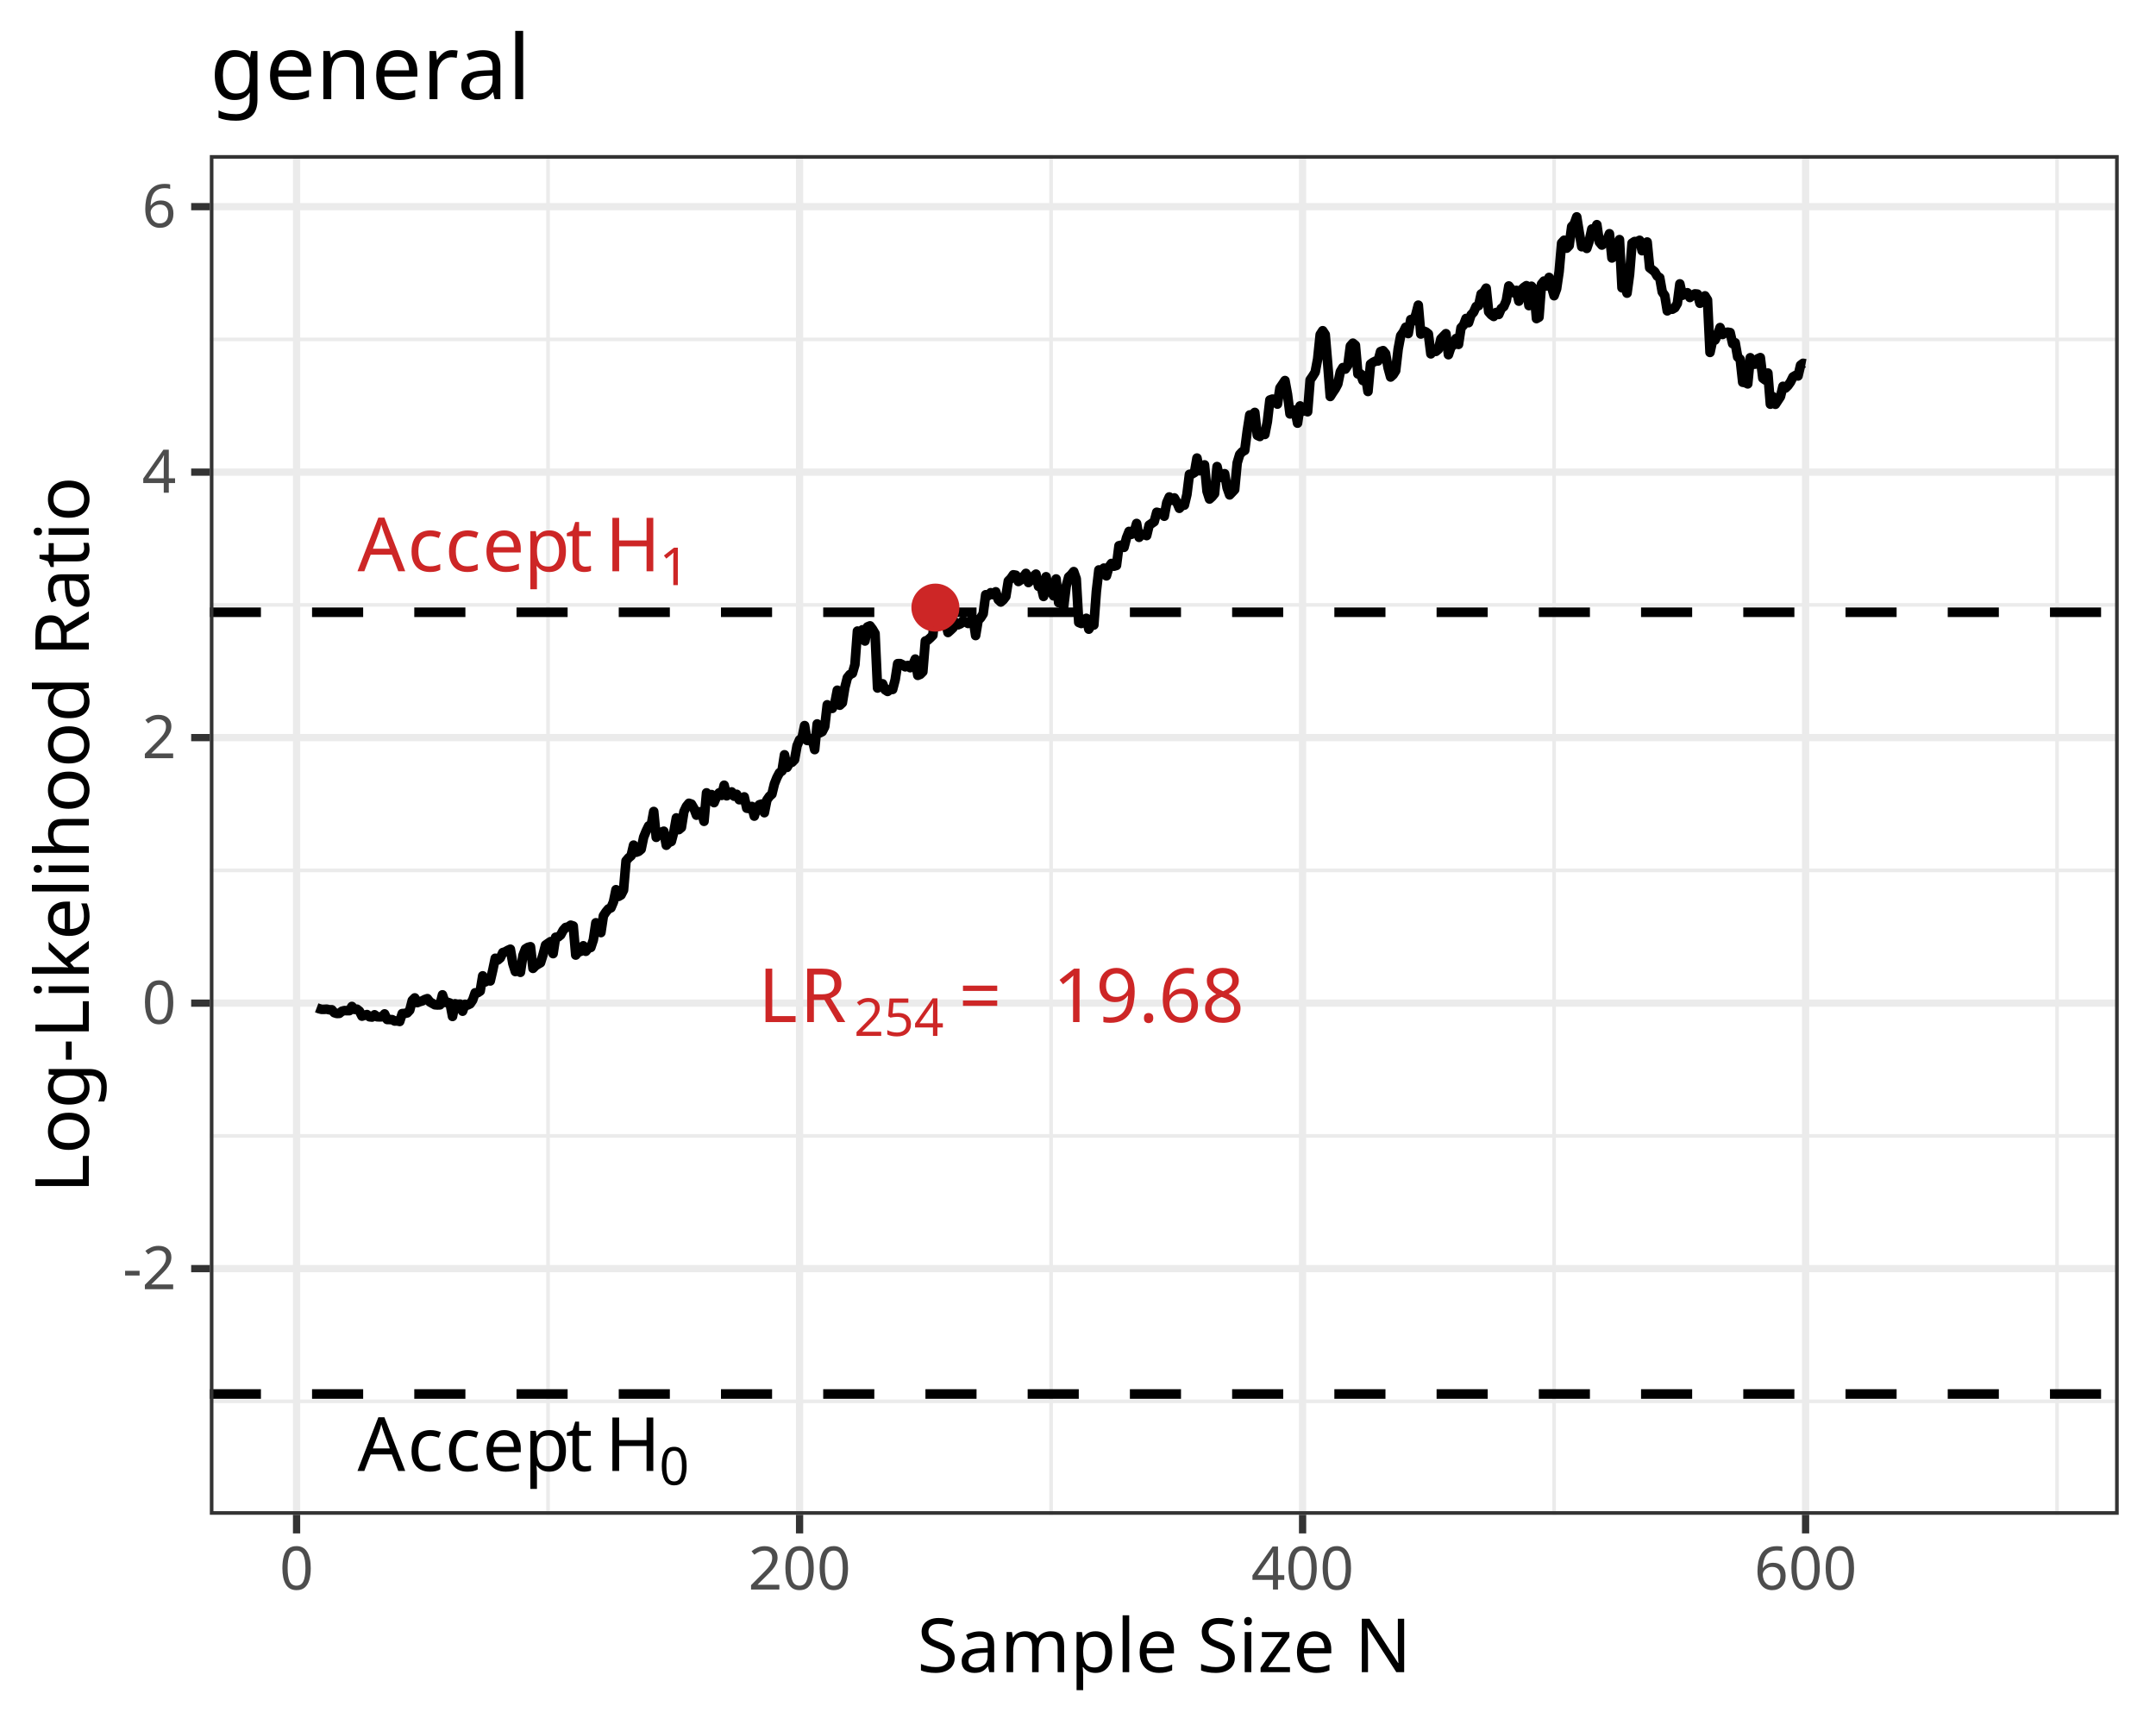
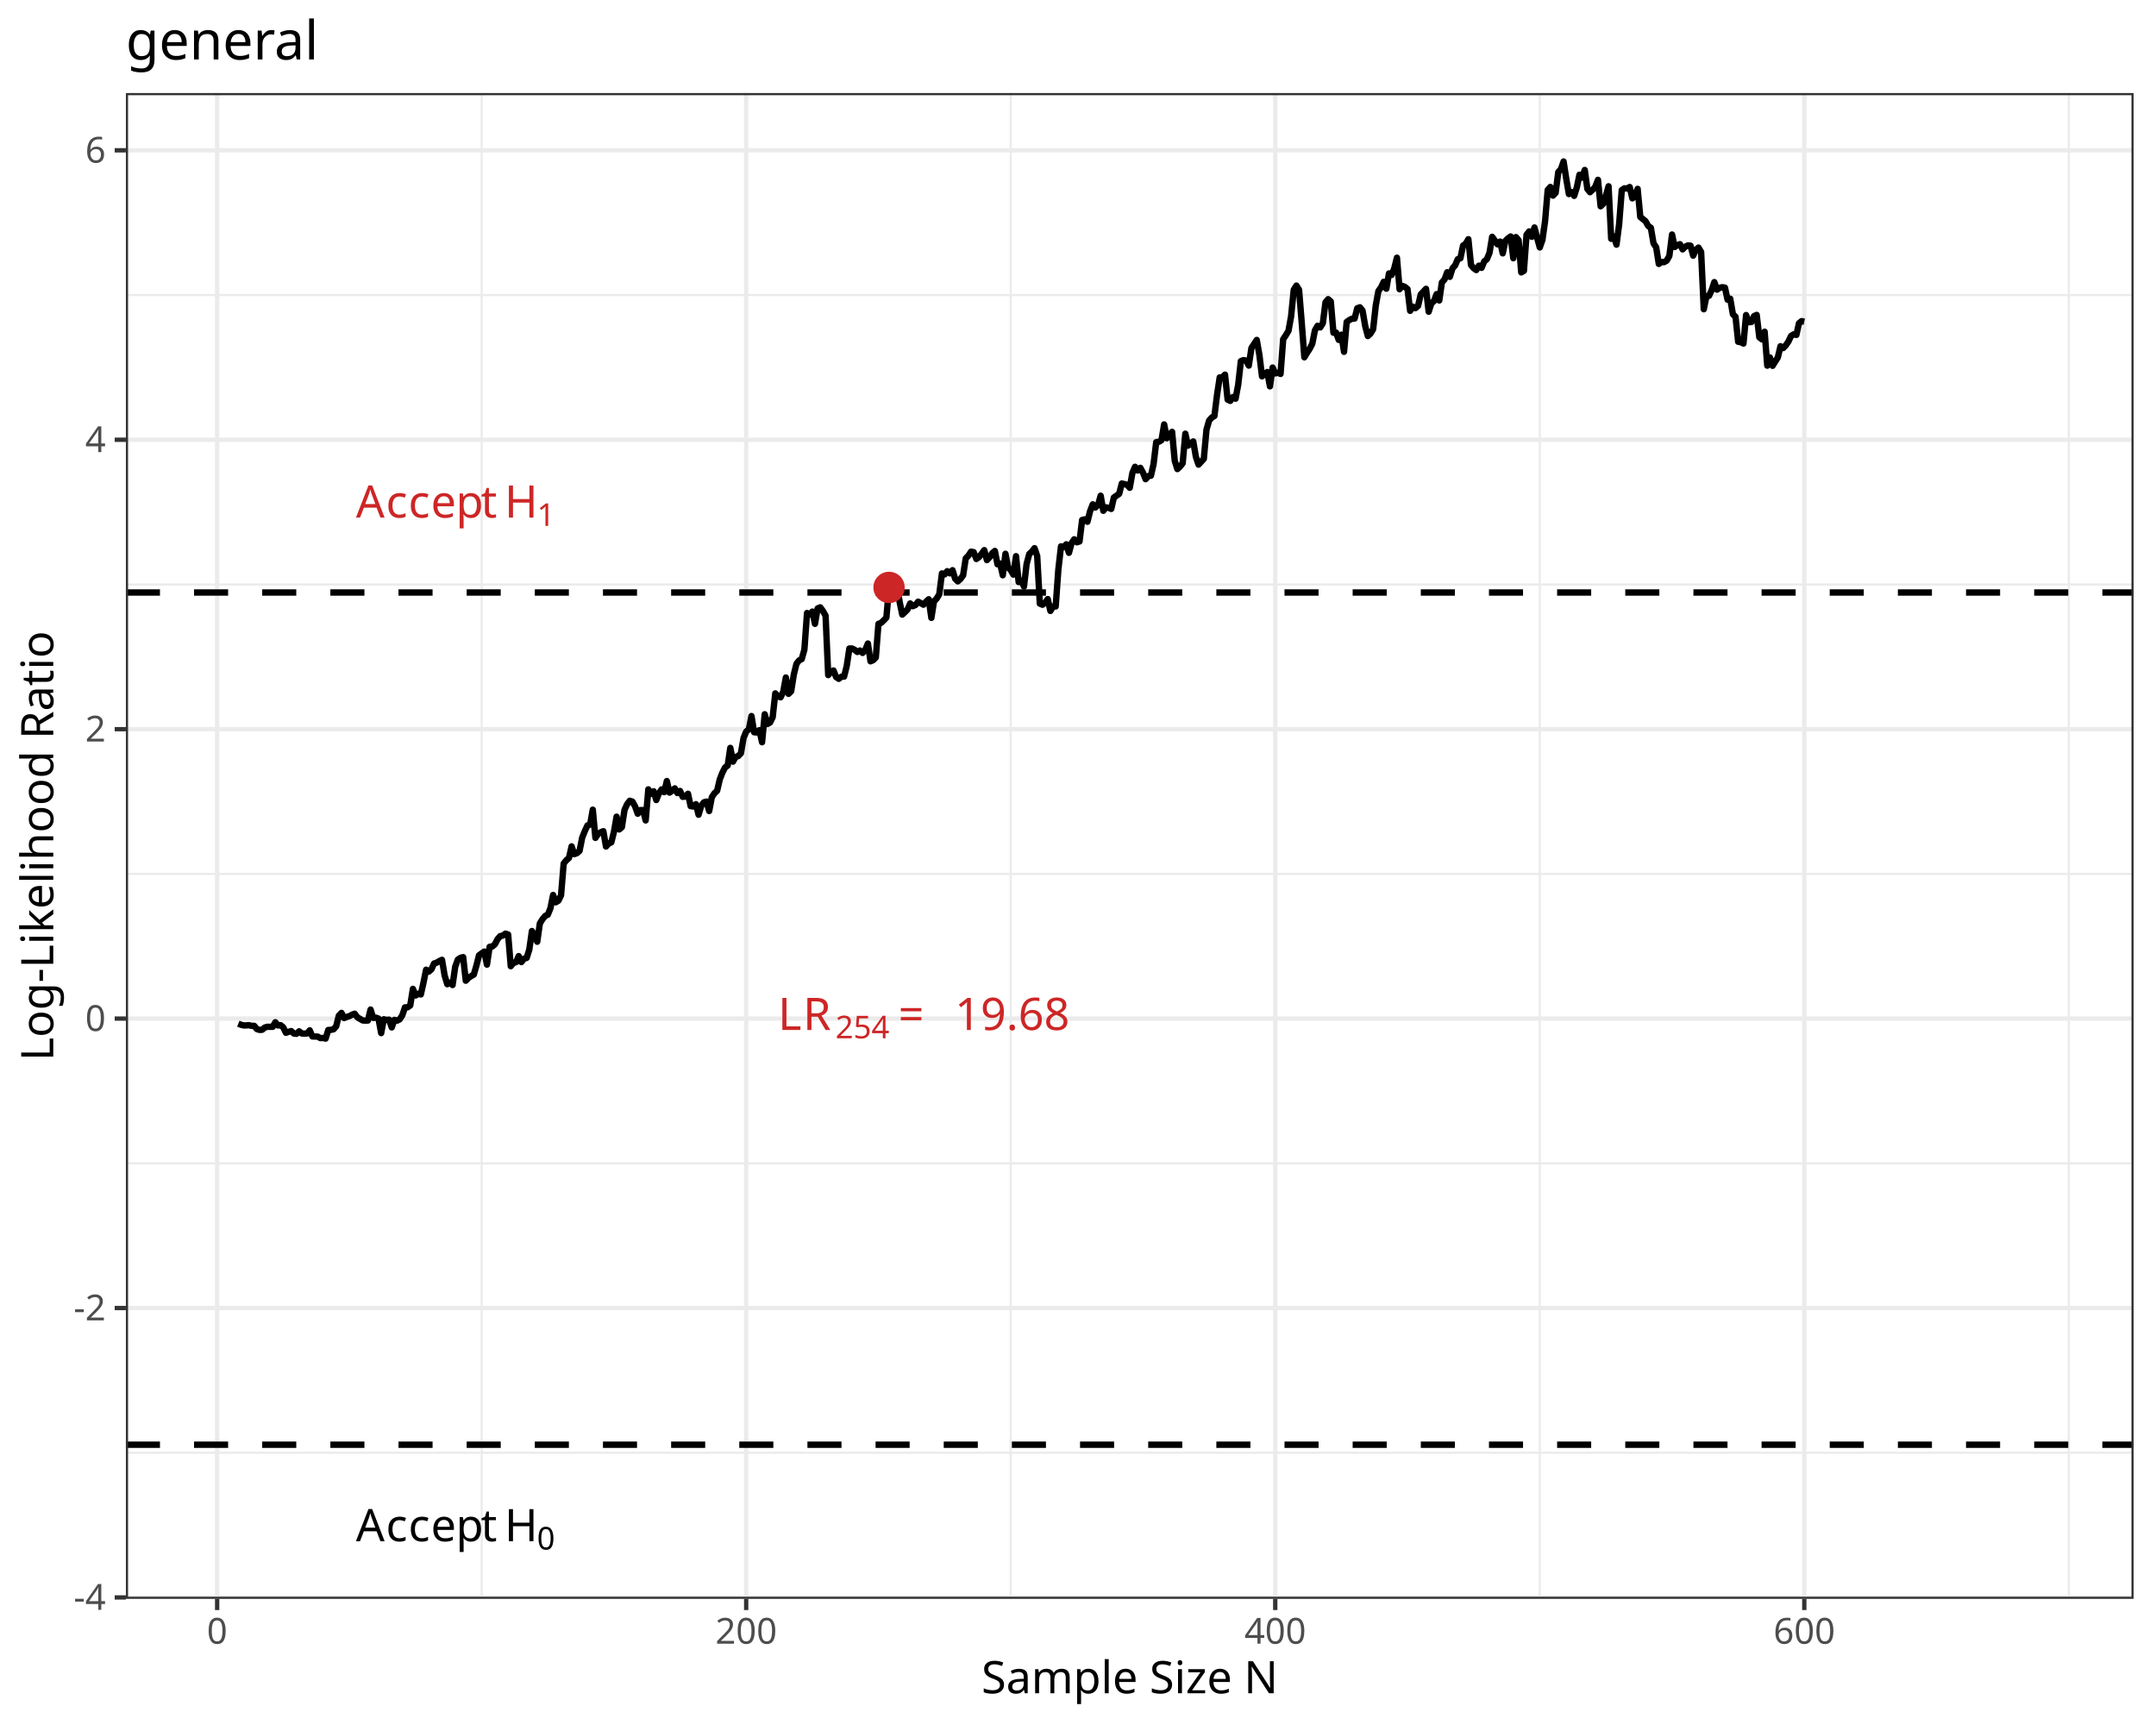
<svg xmlns="http://www.w3.org/2000/svg" class="svglite" data-engine-version="2.0" width="720.00pt" height="576.00pt" viewBox="0 0 720.00 576.00">
  <defs>
    <style type="text/css">
    .svglite line, .svglite polyline, .svglite polygon, .svglite path, .svglite rect, .svglite circle {
      fill: none;
      stroke: #000000;
      stroke-linecap: round;
      stroke-linejoin: round;
      stroke-miterlimit: 10.00;
    }
  </style>
  </defs>
  <rect width="100%" height="100%" style="stroke: none; fill: #FFFFFF;" />
  <defs>
    <clipPath id="cpMC4wMHw3MjAuMDB8MC4wMHw1NzYuMDA=">
      <rect x="0.00" y="0.00" width="720.00" height="576.00" />
    </clipPath>
  </defs>
  <g clip-path="url(#cpMC4wMHw3MjAuMDB8MC4wMHw1NzYuMDA=)">
-     <rect x="0.00" y="0.00" width="720.00" height="576.00" style="stroke-width: 2.42; stroke: #FFFFFF; fill: #FFFFFF;" />
+     <rect x="-0" y="0.00" width="720.00" height="576.00" style="stroke-width: 1.45; stroke: #FFFFFF; fill: #FFFFFF;" />
  </g>
  <defs>
-     <clipPath id="cpNzAuMDd8NzA3LjU1fDUxLjc4fDUwNS44MA==">
-       <rect x="70.07" y="51.78" width="637.48" height="454.02" />
+     <clipPath id="cpNDIuMDR8NzEyLjUzfDMxLjA3fDUzMy44OA==">
+       <rect x="42.04" y="31.07" width="670.49" height="502.81" />
    </clipPath>
  </defs>
-   <g clip-path="url(#cpNzAuMDd8NzA3LjU1fDUxLjc4fDUwNS44MA==)">
-     <rect x="70.07" y="51.78" width="637.48" height="454.02" style="stroke-width: 2.42; stroke: none; fill: #FFFFFF;" />
-     <polyline points="70.07,467.94 707.55,467.94 " style="stroke-width: 1.21; stroke: #EBEBEB; stroke-linecap: butt;" />
-     <polyline points="70.07,379.28 707.55,379.28 " style="stroke-width: 1.21; stroke: #EBEBEB; stroke-linecap: butt;" />
-     <polyline points="70.07,290.63 707.55,290.63 " style="stroke-width: 1.21; stroke: #EBEBEB; stroke-linecap: butt;" />
-     <polyline points="70.07,201.98 707.55,201.98 " style="stroke-width: 1.21; stroke: #EBEBEB; stroke-linecap: butt;" />
-     <polyline points="70.07,113.32 707.55,113.32 " style="stroke-width: 1.21; stroke: #EBEBEB; stroke-linecap: butt;" />
-     <polyline points="183.03,505.80 183.03,51.78 " style="stroke-width: 1.21; stroke: #EBEBEB; stroke-linecap: butt;" />
-     <polyline points="351.01,505.80 351.01,51.78 " style="stroke-width: 1.21; stroke: #EBEBEB; stroke-linecap: butt;" />
-     <polyline points="518.99,505.80 518.99,51.78 " style="stroke-width: 1.21; stroke: #EBEBEB; stroke-linecap: butt;" />
-     <polyline points="686.97,505.80 686.97,51.78 " style="stroke-width: 1.21; stroke: #EBEBEB; stroke-linecap: butt;" />
-     <polyline points="70.07,423.61 707.55,423.61 " style="stroke-width: 2.42; stroke: #EBEBEB; stroke-linecap: butt;" />
-     <polyline points="70.07,334.96 707.55,334.96 " style="stroke-width: 2.42; stroke: #EBEBEB; stroke-linecap: butt;" />
-     <polyline points="70.07,246.30 707.55,246.30 " style="stroke-width: 2.42; stroke: #EBEBEB; stroke-linecap: butt;" />
-     <polyline points="70.07,157.65 707.55,157.65 " style="stroke-width: 2.42; stroke: #EBEBEB; stroke-linecap: butt;" />
-     <polyline points="70.07,69.00 707.55,69.00 " style="stroke-width: 2.42; stroke: #EBEBEB; stroke-linecap: butt;" />
-     <polyline points="99.04,505.80 99.04,51.78 " style="stroke-width: 2.42; stroke: #EBEBEB; stroke-linecap: butt;" />
-     <polyline points="267.02,505.80 267.02,51.78 " style="stroke-width: 2.42; stroke: #EBEBEB; stroke-linecap: butt;" />
-     <polyline points="435.00,505.80 435.00,51.78 " style="stroke-width: 2.42; stroke: #EBEBEB; stroke-linecap: butt;" />
-     <polyline points="602.98,505.80 602.98,51.78 " style="stroke-width: 2.42; stroke: #EBEBEB; stroke-linecap: butt;" />
-     <polyline points="105.76,336.51 106.60,336.83 107.44,337.04 108.28,337.03 109.12,336.97 109.96,337.18 110.80,337.17 111.64,338.15 112.48,338.42 113.32,338.38 114.16,337.68 115.00,337.45 115.84,337.47 116.68,337.47 117.52,336.07 118.36,337.05 119.20,336.97 120.04,337.64 120.88,339.30 121.72,339.02 122.56,338.78 123.40,339.52 124.24,339.61 125.08,338.85 125.92,339.51 126.76,339.55 127.60,339.52 128.44,338.56 129.28,340.42 130.12,340.44 130.96,340.47 131.80,340.93 132.64,340.89 133.48,341.08 134.32,338.45 135.16,338.40 136.00,338.22 136.84,337.31 137.68,334.06 138.52,333.21 139.36,334.79 140.20,334.45 141.04,334.20 141.88,333.75 142.72,333.46 143.56,334.56 144.40,335.04 145.24,335.51 146.08,335.57 146.92,335.54 147.76,332.19 148.60,334.73 149.44,334.66 150.28,334.95 151.12,339.40 151.96,335.17 152.80,335.36 153.64,335.28 154.48,337.65 155.32,335.34 156.16,335.60 157.00,335.19 157.84,333.95 158.68,331.51 159.52,331.49 160.36,330.93 161.20,325.85 162.04,327.88 162.88,327.36 163.72,327.56 164.56,323.94 165.39,319.98 166.23,320.57 167.07,319.86 167.91,318.08 168.75,317.81 169.59,317.33 170.43,316.95 171.27,321.77 172.11,324.42 172.95,323.93 173.79,324.67 174.63,319.05 175.47,316.86 176.31,316.34 177.15,316.12 177.99,323.35 178.83,322.48 179.67,321.95 180.51,321.48 181.35,318.76 182.19,315.57 183.03,314.98 183.87,314.42 184.71,318.43 185.55,312.96 186.39,312.87 187.23,312.20 188.07,310.63 188.91,309.69 189.75,309.52 190.59,308.93 191.43,309.20 192.27,318.91 193.11,317.89 193.95,317.66 194.79,315.81 195.63,317.65 196.47,316.61 197.31,316.37 198.15,313.82 198.99,308.13 199.83,309.56 200.67,311.41 201.51,305.79 202.35,304.51 203.19,303.50 204.03,303.14 204.87,301.15 205.71,297.08 206.55,299.33 207.39,298.85 208.23,297.21 209.07,287.46 209.91,286.47 210.75,285.76 211.59,282.20 212.43,284.58 213.27,284.29 214.11,283.58 214.95,279.54 215.79,277.50 216.63,275.78 217.47,275.53 218.31,270.96 219.15,279.60 219.99,278.39 220.83,277.89 221.67,277.55 222.51,282.24 223.35,281.32 224.19,280.99 225.03,277.80 225.87,273.11 226.71,277.02 227.55,276.32 228.39,271.02 229.23,269.26 230.07,268.22 230.91,268.50 231.75,269.96 232.59,272.20 233.43,271.08 234.27,271.08 235.11,274.25 235.95,264.74 236.79,266.13 237.63,265.32 238.47,268.01 239.31,265.99 240.15,264.75 240.99,265.59 241.83,262.19 242.67,265.73 243.51,265.20 244.34,264.43 245.18,265.87 246.02,265.23 246.86,267.03 247.70,266.95 248.54,266.09 249.38,269.87 250.22,269.99 251.06,269.28 251.90,272.51 252.74,269.77 253.58,268.72 254.42,268.48 255.26,271.37 256.10,267.14 256.94,265.93 257.78,265.18 258.62,261.72 259.46,259.63 260.30,258.04 261.14,257.43 261.98,252.03 262.82,256.25 263.66,254.81 264.50,254.54 265.34,253.68 266.18,249.00 267.02,247.04 267.86,246.33 268.70,242.28 269.54,247.24 270.38,247.31 271.22,246.60 272.06,250.30 272.90,241.73 273.74,244.73 274.58,244.30 275.42,242.65 276.26,235.34 277.10,236.25 277.94,236.54 278.78,234.84 279.62,230.48 280.46,235.48 281.30,234.69 282.14,229.58 282.98,226.28 283.82,225.24 284.66,224.83 285.50,221.92 286.34,210.72 287.18,211.18 288.02,210.29 288.86,214.04 289.70,209.32 290.54,208.98 291.38,210.10 292.22,211.53 293.06,229.74 293.90,228.77 294.74,228.33 295.58,230.34 296.42,230.88 297.26,230.22 298.10,230.21 298.94,226.99 299.78,221.60 300.62,221.59 301.46,222.00 302.30,222.66 303.14,222.20 303.98,222.95 304.82,222.04 305.66,220.07 306.50,225.51 307.34,225.16 308.18,224.32 309.02,214.04 309.86,213.73 310.70,212.97 311.54,212.12 312.38,202.89 313.22,203.74 314.06,203.08 314.90,202.56 315.74,207.31 316.58,211.20 317.42,210.45 318.26,209.65 319.10,207.79 319.94,208.63 320.78,208.27 321.62,207.25 322.46,207.70 323.30,208.18 324.13,207.26 324.97,206.51 325.81,212.22 326.65,207.14 327.49,206.29 328.33,204.96 329.17,198.59 330.01,198.91 330.85,197.91 331.69,198.57 332.53,197.61 333.37,200.23 334.21,201.02 335.05,200.29 335.89,199.19 336.73,193.99 337.57,193.16 338.41,191.93 339.25,192.08 340.09,194.17 340.93,193.61 341.77,192.58 342.61,191.46 343.45,194.52 344.29,193.67 345.13,192.42 345.97,191.71 346.81,195.79 347.65,195.56 348.49,199.16 349.33,192.58 350.17,196.78 351.01,197.56 351.85,198.96 352.69,193.32 353.53,201.23 354.37,200.81 355.21,202.61 356.05,195.73 356.89,192.66 357.73,191.91 358.57,190.86 359.41,193.26 360.25,207.84 361.09,208.19 361.93,207.59 362.77,206.46 363.61,210.09 364.45,208.71 365.29,208.71 366.13,197.47 366.97,190.30 367.81,190.54 368.65,189.69 369.49,192.29 370.33,189.33 371.17,188.14 372.01,189.06 372.85,188.81 373.69,182.22 374.53,182.02 375.37,182.77 376.21,179.56 377.05,177.44 377.89,178.40 378.73,177.66 379.57,174.79 380.41,179.42 381.25,178.36 382.09,178.50 382.93,178.84 383.77,175.34 384.61,174.78 385.45,174.20 386.29,171.05 387.13,171.25 387.97,171.44 388.81,172.37 389.65,167.80 390.49,165.94 391.33,167.07 392.17,166.26 393.01,167.74 393.85,169.73 394.69,168.79 395.53,168.67 396.37,165.13 397.21,158.39 398.05,158.27 398.89,157.78 399.73,152.95 400.57,157.19 401.41,156.14 402.25,155.23 403.09,164.06 403.92,166.63 404.76,165.87 405.60,164.85 406.44,155.79 407.28,159.46 408.12,158.86 408.96,158.18 409.80,162.88 410.64,165.26 411.48,164.38 412.32,163.48 413.16,154.58 414.00,151.77 414.84,150.84 415.68,150.38 416.52,143.89 417.36,138.55 418.20,138.57 419.04,137.71 419.88,145.36 420.72,145.75 421.56,144.56 422.40,145.07 423.24,140.78 424.08,133.56 424.92,133.26 425.76,133.41 426.60,134.94 427.44,129.55 428.28,128.33 429.12,127.07 429.96,131.65 430.80,138.22 431.64,137.49 432.48,136.91 433.32,141.30 434.16,135.54 435.00,137.33 435.84,137.13 436.68,137.49 437.52,126.86 438.36,125.65 439.20,124.29 440.04,119.83 440.88,111.72 441.72,110.43 442.56,111.71 443.40,121.66 444.24,132.39 445.08,131.05 445.92,129.82 446.76,128.23 447.60,124.14 448.44,122.74 449.28,123.25 450.12,121.95 450.96,115.54 451.80,114.59 452.64,115.29 453.48,124.87 454.32,124.81 455.16,127.07 456.00,125.47 456.84,130.72 457.68,121.59 458.52,120.99 459.36,120.58 460.20,120.53 461.04,117.39 461.88,117.08 462.72,118.09 463.56,122.82 464.40,125.89 465.24,125.14 466.08,123.80 466.92,116.54 467.76,112.10 468.60,110.97 469.44,109.26 470.28,111.38 471.12,106.71 471.96,107.16 472.80,105.12 473.64,101.89 474.48,111.54 475.32,110.51 476.16,110.82 477.00,111.49 477.84,118.16 478.68,116.88 479.52,117.34 480.36,116.63 481.20,113.15 482.04,112.28 482.87,111.42 483.71,118.44 484.55,115.90 485.39,115.18 486.23,113.05 487.07,115.00 487.91,109.45 488.75,108.55 489.59,106.34 490.43,107.75 491.27,105.15 492.11,104.25 492.95,102.35 493.79,102.06 494.63,98.17 495.47,97.63 496.31,96.22 497.15,104.13 497.99,105.09 498.83,105.67 499.67,104.33 500.51,105.00 501.35,103.03 502.19,102.36 503.03,100.41 503.87,95.49 504.71,96.63 505.55,97.77 506.39,96.95 507.23,100.56 508.07,96.76 508.91,95.96 509.75,95.39 510.59,102.05 511.43,95.58 512.27,96.55 513.11,106.38 513.95,105.91 514.79,94.87 515.63,93.84 516.47,95.48 517.31,92.63 518.15,95.81 518.99,98.74 519.83,96.44 520.67,90.70 521.51,81.15 522.35,80.22 523.19,82.87 524.03,82.01 524.87,75.65 525.71,74.77 526.55,72.42 527.39,77.65 528.23,82.39 529.07,81.77 529.91,82.95 530.75,80.38 531.59,76.47 532.43,77.36 533.27,75.02 534.11,80.83 534.95,81.83 535.79,81.05 536.63,80.13 537.47,78.04 538.31,86.14 539.15,85.37 539.99,82.94 540.83,80.01 541.67,96.10 542.51,95.34 543.35,97.89 544.19,91.68 545.03,81.19 545.87,80.65 546.71,80.69 547.55,80.24 548.39,83.72 549.23,82.98 550.07,80.81 550.91,89.41 551.75,90.07 552.59,90.73 553.43,92.18 554.27,92.73 555.11,97.48 555.95,98.70 556.79,103.80 557.63,103.21 558.47,103.25 559.31,102.77 560.15,101.32 560.99,94.79 561.83,98.61 562.66,98.04 563.50,97.75 564.34,99.34 565.18,98.52 566.02,98.13 566.86,98.21 567.70,101.26 568.54,99.49 569.38,98.79 570.22,100.14 571.06,117.68 571.90,113.74 572.74,113.55 573.58,111.78 574.42,109.37 575.26,111.68 576.10,111.12 576.94,110.92 577.78,111.05 578.62,114.75 579.46,114.45 580.30,119.20 581.14,119.97 581.98,127.64 582.82,127.76 583.66,128.18 584.50,119.45 585.34,121.64 586.18,121.59 587.02,119.79 587.86,119.41 588.70,126.28 589.54,126.90 590.38,124.56 591.22,134.96 592.06,132.44 592.90,135.00 593.74,133.71 594.58,132.44 595.42,129.00 596.26,129.58 597.10,128.75 597.94,127.56 598.78,125.86 599.62,125.36 600.46,125.54 601.30,121.96 602.14,121.32 602.98,121.48 " style="stroke-width: 3.20; stroke-linecap: butt;" />
-     <line x1="70.07" y1="204.44" x2="707.55" y2="204.44" style="stroke-width: 3.20; stroke-dasharray: 17.07,17.07; stroke-linecap: butt;" />
-     <line x1="70.07" y1="465.47" x2="707.55" y2="465.47" style="stroke-width: 3.20; stroke-dasharray: 17.07,17.07; stroke-linecap: butt;" />
-     <circle cx="312.38" cy="202.89" r="7.21" style="stroke-width: 1.61; stroke: #CD2626; fill: #CD2626;" />
-     <text x="253.22" y="341.29" style="font-size: 25.00px; fill: #CD2626; font-family: sans;" textLength="13.90px" lengthAdjust="spacingAndGlyphs">L</text>
-     <text x="267.13" y="341.29" style="font-size: 25.00px; fill: #CD2626; font-family: sans;" textLength="18.06px" lengthAdjust="spacingAndGlyphs">R</text>
-     <text x="285.19" y="345.91" style="font-size: 17.50px; fill: #CD2626; font-family: sans;" textLength="29.20px" lengthAdjust="spacingAndGlyphs">254</text>
-     <text x="320.18" y="341.29" style="font-size: 25.00px; fill: #CD2626; font-family: sans;" textLength="19.41px" lengthAdjust="spacingAndGlyphs">=</text>
-     <text x="345.37" y="341.29" style="font-size: 25.00px; fill: #CD2626; font-family: sans;" textLength="6.25px" lengthAdjust="spacingAndGlyphs"> </text>
-     <text x="351.63" y="341.29" style="font-size: 25.00px; fill: #CD2626; font-family: sans;" textLength="62.56px" lengthAdjust="spacingAndGlyphs">19.68</text>
-     <text x="119.38" y="190.76" style="font-size: 25.00px; fill: #CD2626; font-family: sans;" textLength="16.68px" lengthAdjust="spacingAndGlyphs">A</text>
-     <text x="136.06" y="190.76" style="font-size: 25.00px; fill: #CD2626; font-family: sans;" textLength="12.51px" lengthAdjust="spacingAndGlyphs">c</text>
-     <text x="148.57" y="190.76" style="font-size: 25.00px; fill: #CD2626; font-family: sans;" textLength="12.51px" lengthAdjust="spacingAndGlyphs">c</text>
-     <text x="161.08" y="190.76" style="font-size: 25.00px; fill: #CD2626; font-family: sans;" textLength="13.90px" lengthAdjust="spacingAndGlyphs">e</text>
-     <text x="174.99" y="190.76" style="font-size: 25.00px; fill: #CD2626; font-family: sans;" textLength="13.90px" lengthAdjust="spacingAndGlyphs">p</text>
-     <text x="188.89" y="190.76" style="font-size: 25.00px; fill: #CD2626; font-family: sans;" textLength="6.94px" lengthAdjust="spacingAndGlyphs">t</text>
-     <text x="195.84" y="190.76" style="font-size: 25.00px; fill: #CD2626; font-family: sans;" textLength="6.25px" lengthAdjust="spacingAndGlyphs"> </text>
-     <text x="202.09" y="190.76" style="font-size: 25.00px; fill: #CD2626; font-family: sans;" textLength="18.06px" lengthAdjust="spacingAndGlyphs">H</text>
-     <text x="220.15" y="195.38" style="font-size: 17.50px; fill: #CD2626; font-family: sans;" textLength="9.73px" lengthAdjust="spacingAndGlyphs">1</text>
-     <text x="119.38" y="491.17" style="font-size: 25.00px; font-family: sans;" textLength="16.68px" lengthAdjust="spacingAndGlyphs">A</text>
-     <text x="136.06" y="491.17" style="font-size: 25.00px; font-family: sans;" textLength="12.51px" lengthAdjust="spacingAndGlyphs">c</text>
-     <text x="148.57" y="491.17" style="font-size: 25.00px; font-family: sans;" textLength="12.51px" lengthAdjust="spacingAndGlyphs">c</text>
-     <text x="161.08" y="491.17" style="font-size: 25.00px; font-family: sans;" textLength="13.90px" lengthAdjust="spacingAndGlyphs">e</text>
-     <text x="174.99" y="491.17" style="font-size: 25.00px; font-family: sans;" textLength="13.90px" lengthAdjust="spacingAndGlyphs">p</text>
-     <text x="188.89" y="491.17" style="font-size: 25.00px; font-family: sans;" textLength="6.94px" lengthAdjust="spacingAndGlyphs">t</text>
-     <text x="195.84" y="491.17" style="font-size: 25.00px; font-family: sans;" textLength="6.25px" lengthAdjust="spacingAndGlyphs"> </text>
-     <text x="202.09" y="491.17" style="font-size: 25.00px; font-family: sans;" textLength="18.06px" lengthAdjust="spacingAndGlyphs">H</text>
-     <text x="220.15" y="495.80" style="font-size: 17.50px; font-family: sans;" textLength="9.73px" lengthAdjust="spacingAndGlyphs">0</text>
-     <rect x="70.07" y="51.78" width="637.48" height="454.02" style="stroke-width: 2.42; stroke: #333333;" />
+   <g clip-path="url(#cpNDIuMDR8NzEyLjUzfDMxLjA3fDUzMy44OA==)">
+     <rect x="42.04" y="31.07" width="670.49" height="502.81" style="stroke-width: 1.45; stroke: none; fill: #FFFFFF;" />
+     <polyline points="42.04,485.09 712.53,485.09 " style="stroke-width: 0.73; stroke: #EBEBEB; stroke-linecap: butt;" />
+     <polyline points="42.04,388.45 712.53,388.45 " style="stroke-width: 0.73; stroke: #EBEBEB; stroke-linecap: butt;" />
+     <polyline points="42.04,291.80 712.53,291.80 " style="stroke-width: 0.73; stroke: #EBEBEB; stroke-linecap: butt;" />
+     <polyline points="42.04,195.16 712.53,195.16 " style="stroke-width: 0.73; stroke: #EBEBEB; stroke-linecap: butt;" />
+     <polyline points="42.04,98.51 712.53,98.51 " style="stroke-width: 0.73; stroke: #EBEBEB; stroke-linecap: butt;" />
+     <polyline points="160.86,533.88 160.86,31.07 " style="stroke-width: 0.73; stroke: #EBEBEB; stroke-linecap: butt;" />
+     <polyline points="337.53,533.88 337.53,31.07 " style="stroke-width: 0.73; stroke: #EBEBEB; stroke-linecap: butt;" />
+     <polyline points="514.21,533.88 514.21,31.07 " style="stroke-width: 0.73; stroke: #EBEBEB; stroke-linecap: butt;" />
+     <polyline points="690.89,533.88 690.89,31.07 " style="stroke-width: 0.73; stroke: #EBEBEB; stroke-linecap: butt;" />
+     <polyline points="42.04,533.41 712.53,533.41 " style="stroke-width: 1.45; stroke: #EBEBEB; stroke-linecap: butt;" />
+     <polyline points="42.04,436.77 712.53,436.77 " style="stroke-width: 1.45; stroke: #EBEBEB; stroke-linecap: butt;" />
+     <polyline points="42.04,340.12 712.53,340.12 " style="stroke-width: 1.45; stroke: #EBEBEB; stroke-linecap: butt;" />
+     <polyline points="42.04,243.48 712.53,243.48 " style="stroke-width: 1.45; stroke: #EBEBEB; stroke-linecap: butt;" />
+     <polyline points="42.04,146.84 712.53,146.84 " style="stroke-width: 1.45; stroke: #EBEBEB; stroke-linecap: butt;" />
+     <polyline points="42.04,50.19 712.53,50.19 " style="stroke-width: 1.45; stroke: #EBEBEB; stroke-linecap: butt;" />
+     <polyline points="72.52,533.88 72.52,31.07 " style="stroke-width: 1.45; stroke: #EBEBEB; stroke-linecap: butt;" />
+     <polyline points="249.19,533.88 249.19,31.07 " style="stroke-width: 1.45; stroke: #EBEBEB; stroke-linecap: butt;" />
+     <polyline points="425.87,533.88 425.87,31.07 " style="stroke-width: 1.45; stroke: #EBEBEB; stroke-linecap: butt;" />
+     <polyline points="602.55,533.88 602.55,31.07 " style="stroke-width: 1.45; stroke: #EBEBEB; stroke-linecap: butt;" />
+     <polyline points="79.58,341.82 80.47,342.17 81.35,342.40 82.23,342.39 83.12,342.32 84.00,342.54 84.88,342.54 85.77,343.61 86.65,343.90 87.53,343.85 88.42,343.10 89.30,342.85 90.18,342.87 91.07,342.87 91.95,341.34 92.83,342.41 93.72,342.32 94.60,343.05 95.48,344.86 96.37,344.55 97.25,344.29 98.13,345.10 99.02,345.20 99.90,344.37 100.79,345.09 101.67,345.13 102.55,345.09 103.44,344.05 104.32,346.08 105.20,346.11 106.09,346.13 106.97,346.63 107.85,346.59 108.74,346.80 109.62,343.93 110.50,343.88 111.39,343.69 112.27,342.70 113.15,339.14 114.04,338.22 114.92,339.94 115.80,339.57 116.69,339.30 117.57,338.82 118.45,338.49 119.34,339.69 120.22,340.21 121.10,340.73 121.99,340.80 122.87,340.76 123.75,337.11 124.64,339.88 125.52,339.80 126.40,340.12 127.29,344.97 128.17,340.35 129.05,340.57 129.94,340.48 130.82,343.07 131.70,340.55 132.59,340.82 133.47,340.37 134.35,339.03 135.24,336.37 136.12,336.35 137.00,335.73 137.89,330.20 138.77,332.41 139.65,331.84 140.54,332.06 141.42,328.12 142.30,323.80 143.19,324.44 144.07,323.67 144.95,321.73 145.84,321.44 146.72,320.91 147.60,320.50 148.49,325.75 149.37,328.64 150.25,328.11 151.14,328.91 152.02,322.78 152.90,320.40 153.79,319.83 154.67,319.60 155.55,327.47 156.44,326.53 157.32,325.95 158.21,325.44 159.09,322.46 159.97,318.99 160.86,318.35 161.74,317.74 162.62,322.10 163.51,316.15 164.39,316.05 165.27,315.32 166.16,313.61 167.04,312.59 167.92,312.40 168.81,311.75 169.69,312.05 170.57,322.63 171.46,321.52 172.34,321.27 173.22,319.25 174.11,321.25 174.99,320.13 175.87,319.86 176.76,317.08 177.64,310.88 178.52,312.44 179.41,314.46 180.29,308.33 181.17,306.93 182.06,305.84 182.94,305.44 183.82,303.27 184.71,298.84 185.59,301.29 186.47,300.76 187.36,298.98 188.24,288.35 189.12,287.26 190.01,286.49 190.89,282.61 191.77,285.21 192.66,284.89 193.54,284.12 194.42,279.71 195.31,277.49 196.19,275.61 197.07,275.35 197.96,270.36 198.84,279.78 199.72,278.46 200.61,277.91 201.49,277.55 202.37,282.66 203.26,281.65 204.14,281.29 205.02,277.81 205.91,272.70 206.79,276.96 207.67,276.20 208.56,270.43 209.44,268.51 210.32,267.38 211.21,267.68 212.09,269.27 212.97,271.71 213.86,270.49 214.74,270.49 215.62,273.95 216.51,263.58 217.39,265.10 218.28,264.22 219.16,267.14 220.04,264.94 220.93,263.59 221.81,264.51 222.69,260.80 223.58,264.66 224.46,264.08 225.34,263.25 226.23,264.81 227.11,264.11 227.99,266.07 228.88,265.98 229.76,265.05 230.64,269.17 231.53,269.30 232.41,268.53 233.29,272.05 234.18,269.06 235.06,267.91 235.94,267.66 236.83,270.81 237.71,266.20 238.59,264.88 239.48,264.06 240.36,260.29 241.24,258.01 242.13,256.27 243.01,255.62 243.89,249.73 244.78,254.32 245.66,252.76 246.54,252.46 247.43,251.52 248.31,246.43 249.19,244.29 250.08,243.51 250.96,239.10 251.84,244.51 252.73,244.58 253.61,243.81 254.49,247.84 255.38,238.50 256.26,241.76 257.14,241.29 258.03,239.50 258.91,231.53 259.79,232.52 260.68,232.84 261.56,230.98 262.44,226.23 263.33,231.68 264.21,230.82 265.09,225.25 265.98,221.65 266.86,220.52 267.74,220.08 268.63,216.90 269.51,204.69 270.39,205.20 271.28,204.22 272.16,208.31 273.04,203.17 273.93,202.80 274.81,204.01 275.70,205.57 276.58,225.42 277.46,224.37 278.35,223.89 279.23,226.08 280.11,226.67 281.00,225.95 281.88,225.94 282.76,222.43 283.65,216.55 284.53,216.54 285.41,216.98 286.30,217.70 287.18,217.21 288.06,218.02 288.95,217.03 289.83,214.88 290.71,220.82 291.60,220.44 292.48,219.52 293.36,208.32 294.25,207.97 295.13,207.15 296.01,206.21 296.90,196.15 297.78,197.08 298.66,196.36 299.55,195.80 300.43,200.97 301.31,205.22 302.20,204.40 303.08,203.52 303.96,201.50 304.85,202.41 305.73,202.02 306.61,200.91 307.50,201.40 308.38,201.92 309.26,200.92 310.15,200.10 311.03,206.32 311.91,200.79 312.80,199.87 313.68,198.41 314.56,191.47 315.45,191.81 316.33,190.73 317.21,191.45 318.10,190.40 318.98,193.26 319.86,194.12 320.75,193.32 321.63,192.12 322.51,186.45 323.40,185.55 324.28,184.21 325.16,184.37 326.05,186.65 326.93,186.04 327.81,184.92 328.70,183.70 329.58,187.03 330.46,186.10 331.35,184.74 332.23,183.97 333.11,188.42 334.00,188.17 334.88,192.09 335.77,184.91 336.65,189.49 337.53,190.34 338.42,191.87 339.30,185.72 340.18,194.35 341.07,193.89 341.95,195.85 342.83,188.35 343.72,185.00 344.60,184.18 345.48,183.04 346.37,185.65 347.25,201.55 348.13,201.93 349.02,201.27 349.90,200.04 350.78,204.00 351.67,202.50 352.55,202.50 353.43,190.24 354.32,182.43 355.20,182.69 356.08,181.76 356.97,184.60 357.85,181.38 358.73,180.08 359.62,181.08 360.50,180.81 361.38,173.63 362.27,173.41 363.15,174.22 364.03,170.72 364.92,168.41 365.80,169.46 366.68,168.65 367.57,165.52 368.45,170.56 369.33,169.41 370.22,169.57 371.10,169.94 371.98,166.12 372.87,165.51 373.75,164.88 374.63,161.44 375.52,161.66 376.40,161.87 377.28,162.88 378.17,157.90 379.05,155.87 379.93,157.10 380.82,156.22 381.70,157.83 382.58,160.01 383.47,158.98 384.35,158.85 385.23,154.99 386.12,147.65 387.00,147.52 387.88,146.98 388.77,141.72 389.65,146.34 390.53,145.19 391.42,144.20 392.30,153.83 393.18,156.63 394.07,155.80 394.95,154.69 395.84,144.81 396.72,148.81 397.60,148.15 398.49,147.41 399.37,152.54 400.25,155.14 401.14,154.18 402.02,153.20 402.90,143.49 403.79,140.42 404.67,139.42 405.55,138.92 406.44,131.83 407.32,126.02 408.20,126.03 409.09,125.10 409.97,133.44 410.85,133.86 411.74,132.57 412.62,133.12 413.50,128.45 414.39,120.58 415.27,120.25 416.15,120.41 417.04,122.08 417.92,116.20 418.80,114.87 419.69,113.51 420.57,118.49 421.45,125.66 422.34,124.86 423.22,124.23 424.10,129.01 424.99,122.73 425.87,124.68 426.75,124.47 427.64,124.86 428.52,113.27 429.40,111.95 430.29,110.47 431.17,105.61 432.05,96.77 432.94,95.36 433.82,96.76 434.70,107.60 435.59,119.31 436.47,117.84 437.35,116.50 438.24,114.77 439.12,110.31 440.00,108.79 440.89,109.33 441.77,107.92 442.65,100.93 443.54,99.90 444.42,100.66 445.30,111.11 446.19,111.04 447.07,113.50 447.95,111.76 448.84,117.48 449.72,107.53 450.60,106.87 451.49,106.42 452.37,106.37 453.26,102.94 454.14,102.61 455.02,103.71 455.91,108.86 456.79,112.21 457.67,111.40 458.56,109.94 459.44,102.02 460.32,97.18 461.21,95.95 462.09,94.09 462.97,96.40 463.86,91.30 464.74,91.80 465.62,89.57 466.51,86.05 467.39,96.58 468.27,95.45 469.16,95.79 470.04,96.52 470.92,103.79 471.81,102.39 472.69,102.89 473.57,102.13 474.46,98.33 475.34,97.38 476.22,96.44 477.11,104.09 477.99,101.32 478.87,100.54 479.76,98.22 480.64,100.34 481.52,94.29 482.41,93.31 483.29,90.91 484.17,92.44 485.06,89.60 485.94,88.62 486.82,86.55 487.71,86.24 488.59,82.00 489.47,81.41 490.36,79.87 491.24,88.50 492.12,89.54 493.01,90.18 493.89,88.71 494.77,89.44 495.66,87.29 496.54,86.56 497.42,84.44 498.31,79.08 499.19,80.32 500.07,81.57 500.96,80.67 501.84,84.60 502.72,80.46 503.61,79.59 504.49,78.96 505.37,86.23 506.26,79.17 507.14,80.23 508.02,90.95 508.91,90.44 509.79,78.40 510.67,77.28 511.56,79.07 512.44,75.96 513.33,79.43 514.21,82.62 515.09,80.12 515.98,73.85 516.86,63.44 517.74,62.43 518.63,65.32 519.51,64.38 520.39,57.45 521.28,56.48 522.16,53.92 523.04,59.63 523.93,64.80 524.81,64.12 525.69,65.40 526.58,62.60 527.46,58.34 528.34,59.31 529.23,56.76 530.11,63.10 530.99,64.18 531.88,63.34 532.76,62.34 533.64,60.05 534.53,68.88 535.41,68.04 536.29,65.39 537.18,62.20 538.06,79.74 538.94,78.92 539.83,81.69 540.71,74.92 541.59,63.48 542.48,62.89 543.36,62.94 544.24,62.45 545.13,66.24 546.01,65.43 546.89,63.07 547.78,72.45 548.66,73.16 549.54,73.88 550.43,75.46 551.31,76.06 552.19,81.25 553.08,82.57 553.96,88.13 554.84,87.50 555.73,87.53 556.61,87.01 557.49,85.43 558.38,78.31 559.26,82.48 560.14,81.86 561.03,81.54 561.91,83.27 562.79,82.37 563.68,81.95 564.56,82.04 565.44,85.36 566.33,83.43 567.21,82.67 568.09,84.14 568.98,103.26 569.86,98.97 570.75,98.76 571.63,96.83 572.51,94.20 573.40,96.72 574.28,96.11 575.16,95.90 576.05,96.04 576.93,100.07 577.81,99.74 578.70,104.92 579.58,105.77 580.46,114.12 581.35,114.26 582.23,114.71 583.11,105.20 584.00,107.59 584.88,107.52 585.76,105.56 586.65,105.15 587.53,112.64 588.41,113.32 589.30,110.76 590.18,122.10 591.06,119.36 591.95,122.15 592.83,120.74 593.71,119.36 594.60,115.61 595.48,116.23 596.36,115.33 597.25,114.03 598.13,112.18 599.01,111.64 599.90,111.83 600.78,107.93 601.66,107.23 602.55,107.41 " style="stroke-width: 2.13; stroke-linecap: butt;" />
+     <line x1="42.04" y1="197.84" x2="712.53" y2="197.84" style="stroke-width: 2.13; stroke-dasharray: 11.38,11.38; stroke-linecap: butt;" />
+     <line x1="42.04" y1="482.41" x2="712.53" y2="482.41" style="stroke-width: 2.13; stroke-dasharray: 11.38,11.38; stroke-linecap: butt;" />
+     <circle cx="296.90" cy="196.15" r="4.75" style="stroke-width: 0.97; stroke: #CD2626; fill: #CD2626;" />
+     <text x="259.82" y="343.92" style="font-size: 15.00px; fill: #CD2626; font-family: sans;" textLength="8.34px" lengthAdjust="spacingAndGlyphs">L</text>
+     <text x="268.17" y="343.92" style="font-size: 15.00px; fill: #CD2626; font-family: sans;" textLength="10.84px" lengthAdjust="spacingAndGlyphs">R</text>
+     <text x="279.00" y="346.70" style="font-size: 10.50px; fill: #CD2626; font-family: sans;" textLength="17.52px" lengthAdjust="spacingAndGlyphs">254</text>
+     <text x="300.00" y="343.92" style="font-size: 15.00px; fill: #CD2626; font-family: sans;" textLength="11.65px" lengthAdjust="spacingAndGlyphs">=</text>
+     <text x="315.11" y="343.92" style="font-size: 15.00px; fill: #CD2626; font-family: sans;" textLength="3.75px" lengthAdjust="spacingAndGlyphs"> </text>
+     <text x="318.87" y="343.92" style="font-size: 15.00px; fill: #CD2626; font-family: sans;" textLength="37.54px" lengthAdjust="spacingAndGlyphs">19.68</text>
+     <text x="118.87" y="172.83" style="font-size: 15.00px; fill: #CD2626; font-family: sans;" textLength="10.01px" lengthAdjust="spacingAndGlyphs">A</text>
+     <text x="128.88" y="172.83" style="font-size: 15.00px; fill: #CD2626; font-family: sans;" textLength="7.51px" lengthAdjust="spacingAndGlyphs">c</text>
+     <text x="136.38" y="172.83" style="font-size: 15.00px; fill: #CD2626; font-family: sans;" textLength="7.51px" lengthAdjust="spacingAndGlyphs">c</text>
+     <text x="143.89" y="172.83" style="font-size: 15.00px; fill: #CD2626; font-family: sans;" textLength="8.34px" lengthAdjust="spacingAndGlyphs">e</text>
+     <text x="152.23" y="172.83" style="font-size: 15.00px; fill: #CD2626; font-family: sans;" textLength="8.34px" lengthAdjust="spacingAndGlyphs">p</text>
+     <text x="160.58" y="172.83" style="font-size: 15.00px; fill: #CD2626; font-family: sans;" textLength="4.17px" lengthAdjust="spacingAndGlyphs">t</text>
+     <text x="164.74" y="172.83" style="font-size: 15.00px; fill: #CD2626; font-family: sans;" textLength="3.75px" lengthAdjust="spacingAndGlyphs"> </text>
+     <text x="168.50" y="172.83" style="font-size: 15.00px; fill: #CD2626; font-family: sans;" textLength="10.84px" lengthAdjust="spacingAndGlyphs">H</text>
+     <text x="179.33" y="175.60" style="font-size: 10.50px; fill: #CD2626; font-family: sans;" textLength="5.84px" lengthAdjust="spacingAndGlyphs">1</text>
+     <text x="118.87" y="514.63" style="font-size: 15.00px; font-family: sans;" textLength="10.01px" lengthAdjust="spacingAndGlyphs">A</text>
+     <text x="128.88" y="514.63" style="font-size: 15.00px; font-family: sans;" textLength="7.51px" lengthAdjust="spacingAndGlyphs">c</text>
+     <text x="136.38" y="514.63" style="font-size: 15.00px; font-family: sans;" textLength="7.51px" lengthAdjust="spacingAndGlyphs">c</text>
+     <text x="143.89" y="514.63" style="font-size: 15.00px; font-family: sans;" textLength="8.34px" lengthAdjust="spacingAndGlyphs">e</text>
+     <text x="152.23" y="514.63" style="font-size: 15.00px; font-family: sans;" textLength="8.34px" lengthAdjust="spacingAndGlyphs">p</text>
+     <text x="160.58" y="514.63" style="font-size: 15.00px; font-family: sans;" textLength="4.17px" lengthAdjust="spacingAndGlyphs">t</text>
+     <text x="164.74" y="514.63" style="font-size: 15.00px; font-family: sans;" textLength="3.75px" lengthAdjust="spacingAndGlyphs"> </text>
+     <text x="168.50" y="514.63" style="font-size: 15.00px; font-family: sans;" textLength="10.84px" lengthAdjust="spacingAndGlyphs">H</text>
+     <text x="179.33" y="517.41" style="font-size: 10.50px; font-family: sans;" textLength="5.84px" lengthAdjust="spacingAndGlyphs">0</text>
+     <rect x="42.04" y="31.07" width="670.49" height="502.81" style="stroke-width: 1.45; stroke: #333333;" />
  </g>
  <g clip-path="url(#cpMC4wMHw3MjAuMDB8MC4wMHw1NzYuMDA=)">
-     <text x="58.86" y="430.49" text-anchor="end" style="font-size: 20.00px; fill: #4D4D4D; font-family: sans;" textLength="17.78px" lengthAdjust="spacingAndGlyphs">-2</text>
-     <text x="58.86" y="341.84" text-anchor="end" style="font-size: 20.00px; fill: #4D4D4D; font-family: sans;" textLength="11.12px" lengthAdjust="spacingAndGlyphs">0</text>
-     <text x="58.86" y="253.18" text-anchor="end" style="font-size: 20.00px; fill: #4D4D4D; font-family: sans;" textLength="11.12px" lengthAdjust="spacingAndGlyphs">2</text>
-     <text x="58.86" y="164.53" text-anchor="end" style="font-size: 20.00px; fill: #4D4D4D; font-family: sans;" textLength="11.12px" lengthAdjust="spacingAndGlyphs">4</text>
-     <text x="58.86" y="75.88" text-anchor="end" style="font-size: 20.00px; fill: #4D4D4D; font-family: sans;" textLength="11.12px" lengthAdjust="spacingAndGlyphs">6</text>
-     <polyline points="63.84,423.61 70.07,423.61 " style="stroke-width: 2.42; stroke: #333333; stroke-linecap: butt;" />
-     <polyline points="63.84,334.96 70.07,334.96 " style="stroke-width: 2.42; stroke: #333333; stroke-linecap: butt;" />
-     <polyline points="63.84,246.30 70.07,246.30 " style="stroke-width: 2.42; stroke: #333333; stroke-linecap: butt;" />
-     <polyline points="63.84,157.65 70.07,157.65 " style="stroke-width: 2.42; stroke: #333333; stroke-linecap: butt;" />
-     <polyline points="63.84,69.00 70.07,69.00 " style="stroke-width: 2.42; stroke: #333333; stroke-linecap: butt;" />
-     <polyline points="99.04,512.03 99.04,505.80 " style="stroke-width: 2.42; stroke: #333333; stroke-linecap: butt;" />
-     <polyline points="267.02,512.03 267.02,505.80 " style="stroke-width: 2.42; stroke: #333333; stroke-linecap: butt;" />
-     <polyline points="435.00,512.03 435.00,505.80 " style="stroke-width: 2.42; stroke: #333333; stroke-linecap: butt;" />
-     <polyline points="602.98,512.03 602.98,505.80 " style="stroke-width: 2.42; stroke: #333333; stroke-linecap: butt;" />
-     <text x="99.04" y="530.77" text-anchor="middle" style="font-size: 20.00px; fill: #4D4D4D; font-family: sans;" textLength="11.12px" lengthAdjust="spacingAndGlyphs">0</text>
-     <text x="267.02" y="530.77" text-anchor="middle" style="font-size: 20.00px; fill: #4D4D4D; font-family: sans;" textLength="33.37px" lengthAdjust="spacingAndGlyphs">200</text>
-     <text x="435.00" y="530.77" text-anchor="middle" style="font-size: 20.00px; fill: #4D4D4D; font-family: sans;" textLength="33.37px" lengthAdjust="spacingAndGlyphs">400</text>
-     <text x="602.98" y="530.77" text-anchor="middle" style="font-size: 20.00px; fill: #4D4D4D; font-family: sans;" textLength="33.37px" lengthAdjust="spacingAndGlyphs">600</text>
-     <text x="388.81" y="558.36" text-anchor="middle" style="font-size: 25.00px; font-family: sans;" textLength="165.38px" lengthAdjust="spacingAndGlyphs">Sample Size N</text>
-     <text transform="translate(29.66,278.79) rotate(-90)" text-anchor="middle" style="font-size: 25.00px; font-family: sans;" textLength="227.94px" lengthAdjust="spacingAndGlyphs">Log-Likelihood Ratio</text>
-     <text x="70.07" y="33.10" style="font-size: 30.00px; font-family: sans;" textLength="100.08px" lengthAdjust="spacingAndGlyphs">general</text>
+     <text x="35.32" y="537.54" text-anchor="end" style="font-size: 12.00px; fill: #4D4D4D; font-family: sans;" textLength="10.67px" lengthAdjust="spacingAndGlyphs">-4</text>
+     <text x="35.32" y="440.90" text-anchor="end" style="font-size: 12.00px; fill: #4D4D4D; font-family: sans;" textLength="10.67px" lengthAdjust="spacingAndGlyphs">-2</text>
+     <text x="35.32" y="344.25" text-anchor="end" style="font-size: 12.00px; fill: #4D4D4D; font-family: sans;" textLength="6.67px" lengthAdjust="spacingAndGlyphs">0</text>
+     <text x="35.32" y="247.61" text-anchor="end" style="font-size: 12.00px; fill: #4D4D4D; font-family: sans;" textLength="6.67px" lengthAdjust="spacingAndGlyphs">2</text>
+     <text x="35.32" y="150.97" text-anchor="end" style="font-size: 12.00px; fill: #4D4D4D; font-family: sans;" textLength="6.67px" lengthAdjust="spacingAndGlyphs">4</text>
+     <text x="35.32" y="54.32" text-anchor="end" style="font-size: 12.00px; fill: #4D4D4D; font-family: sans;" textLength="6.67px" lengthAdjust="spacingAndGlyphs">6</text>
+     <polyline points="38.30,533.41 42.04,533.41 " style="stroke-width: 1.45; stroke: #333333; stroke-linecap: butt;" />
+     <polyline points="38.30,436.77 42.04,436.77 " style="stroke-width: 1.45; stroke: #333333; stroke-linecap: butt;" />
+     <polyline points="38.30,340.12 42.04,340.12 " style="stroke-width: 1.45; stroke: #333333; stroke-linecap: butt;" />
+     <polyline points="38.30,243.48 42.04,243.48 " style="stroke-width: 1.45; stroke: #333333; stroke-linecap: butt;" />
+     <polyline points="38.30,146.84 42.04,146.84 " style="stroke-width: 1.45; stroke: #333333; stroke-linecap: butt;" />
+     <polyline points="38.30,50.19 42.04,50.19 " style="stroke-width: 1.45; stroke: #333333; stroke-linecap: butt;" />
+     <polyline points="72.52,537.62 72.52,533.88 " style="stroke-width: 1.45; stroke: #333333; stroke-linecap: butt;" />
+     <polyline points="249.19,537.62 249.19,533.88 " style="stroke-width: 1.45; stroke: #333333; stroke-linecap: butt;" />
+     <polyline points="425.87,537.62 425.87,533.88 " style="stroke-width: 1.45; stroke: #333333; stroke-linecap: butt;" />
+     <polyline points="602.55,537.62 602.55,533.88 " style="stroke-width: 1.45; stroke: #333333; stroke-linecap: butt;" />
+     <text x="72.52" y="548.86" text-anchor="middle" style="font-size: 12.00px; fill: #4D4D4D; font-family: sans;" textLength="6.67px" lengthAdjust="spacingAndGlyphs">0</text>
+     <text x="249.19" y="548.86" text-anchor="middle" style="font-size: 12.00px; fill: #4D4D4D; font-family: sans;" textLength="20.02px" lengthAdjust="spacingAndGlyphs">200</text>
+     <text x="425.87" y="548.86" text-anchor="middle" style="font-size: 12.00px; fill: #4D4D4D; font-family: sans;" textLength="20.02px" lengthAdjust="spacingAndGlyphs">400</text>
+     <text x="602.55" y="548.86" text-anchor="middle" style="font-size: 12.00px; fill: #4D4D4D; font-family: sans;" textLength="20.02px" lengthAdjust="spacingAndGlyphs">600</text>
+     <text x="377.28" y="565.41" text-anchor="middle" style="font-size: 15.00px; font-family: sans;" textLength="99.23px" lengthAdjust="spacingAndGlyphs">Sample Size N</text>
+     <text transform="translate(17.79,282.47) rotate(-90)" text-anchor="middle" style="font-size: 15.00px; font-family: sans;" textLength="136.76px" lengthAdjust="spacingAndGlyphs">Log-Likelihood Ratio</text>
+     <text x="42.04" y="19.86" style="font-size: 18.00px; font-family: sans;" textLength="60.05px" lengthAdjust="spacingAndGlyphs">general</text>
  </g>
</svg>
